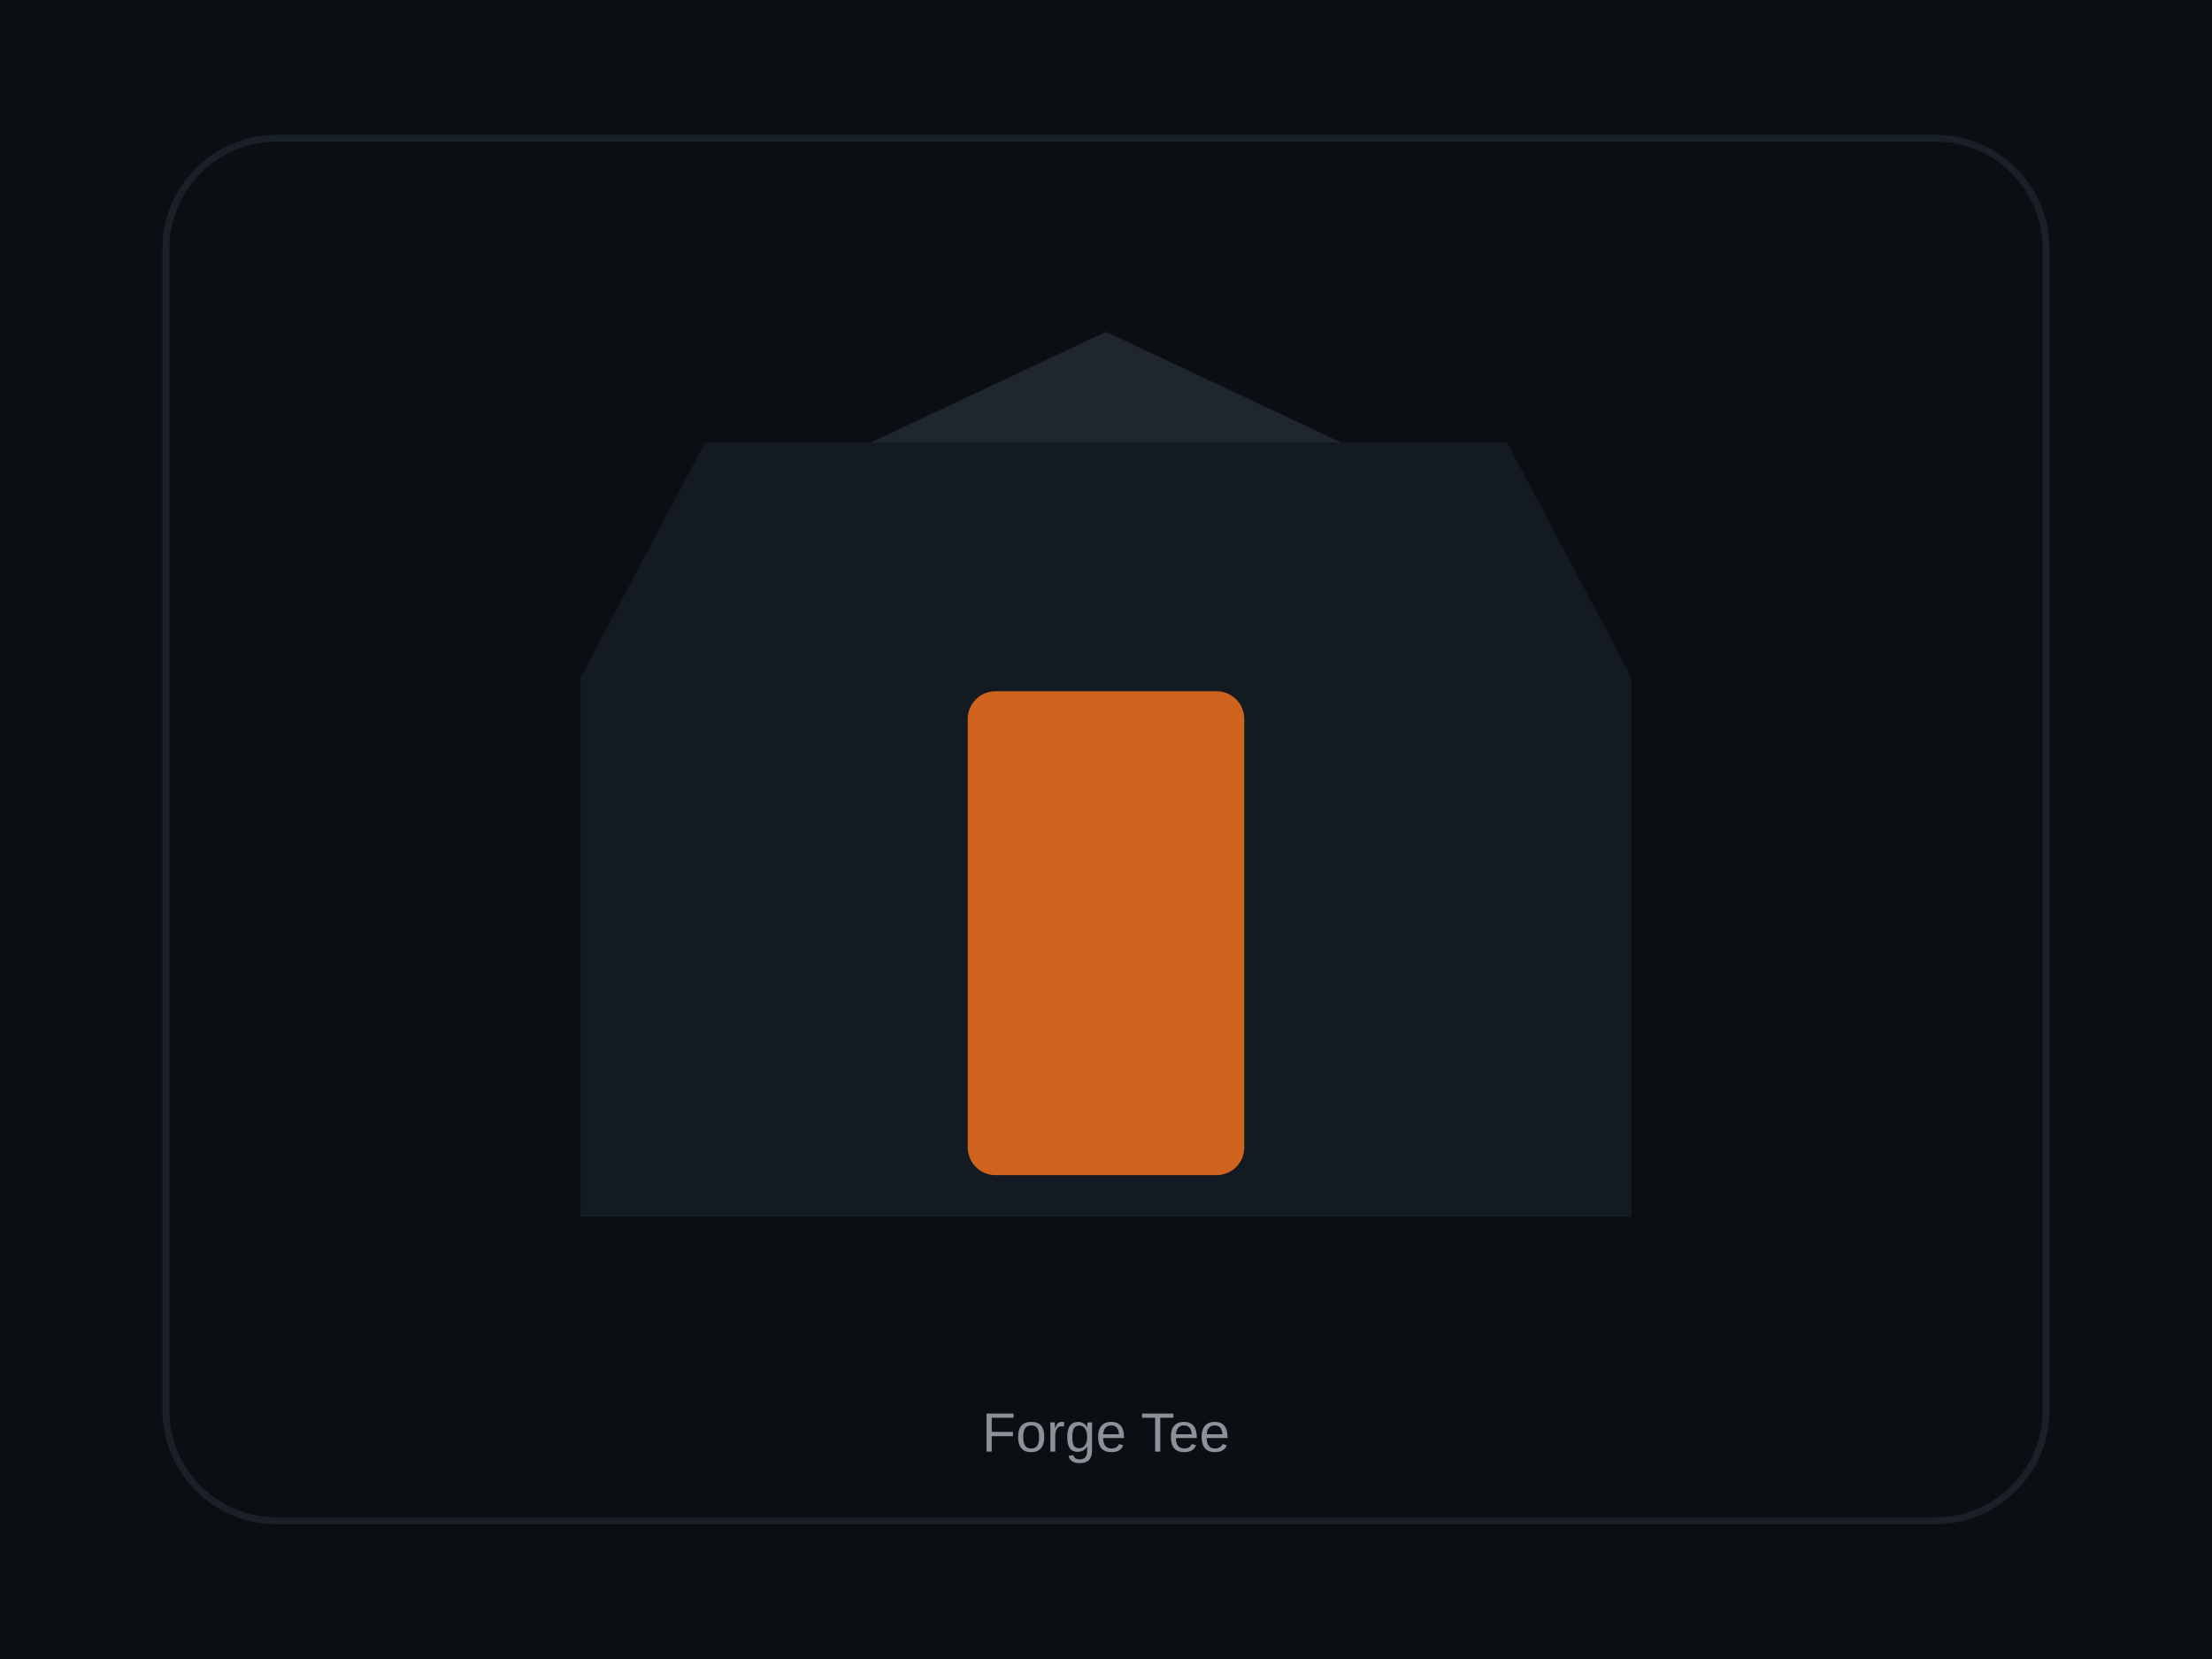
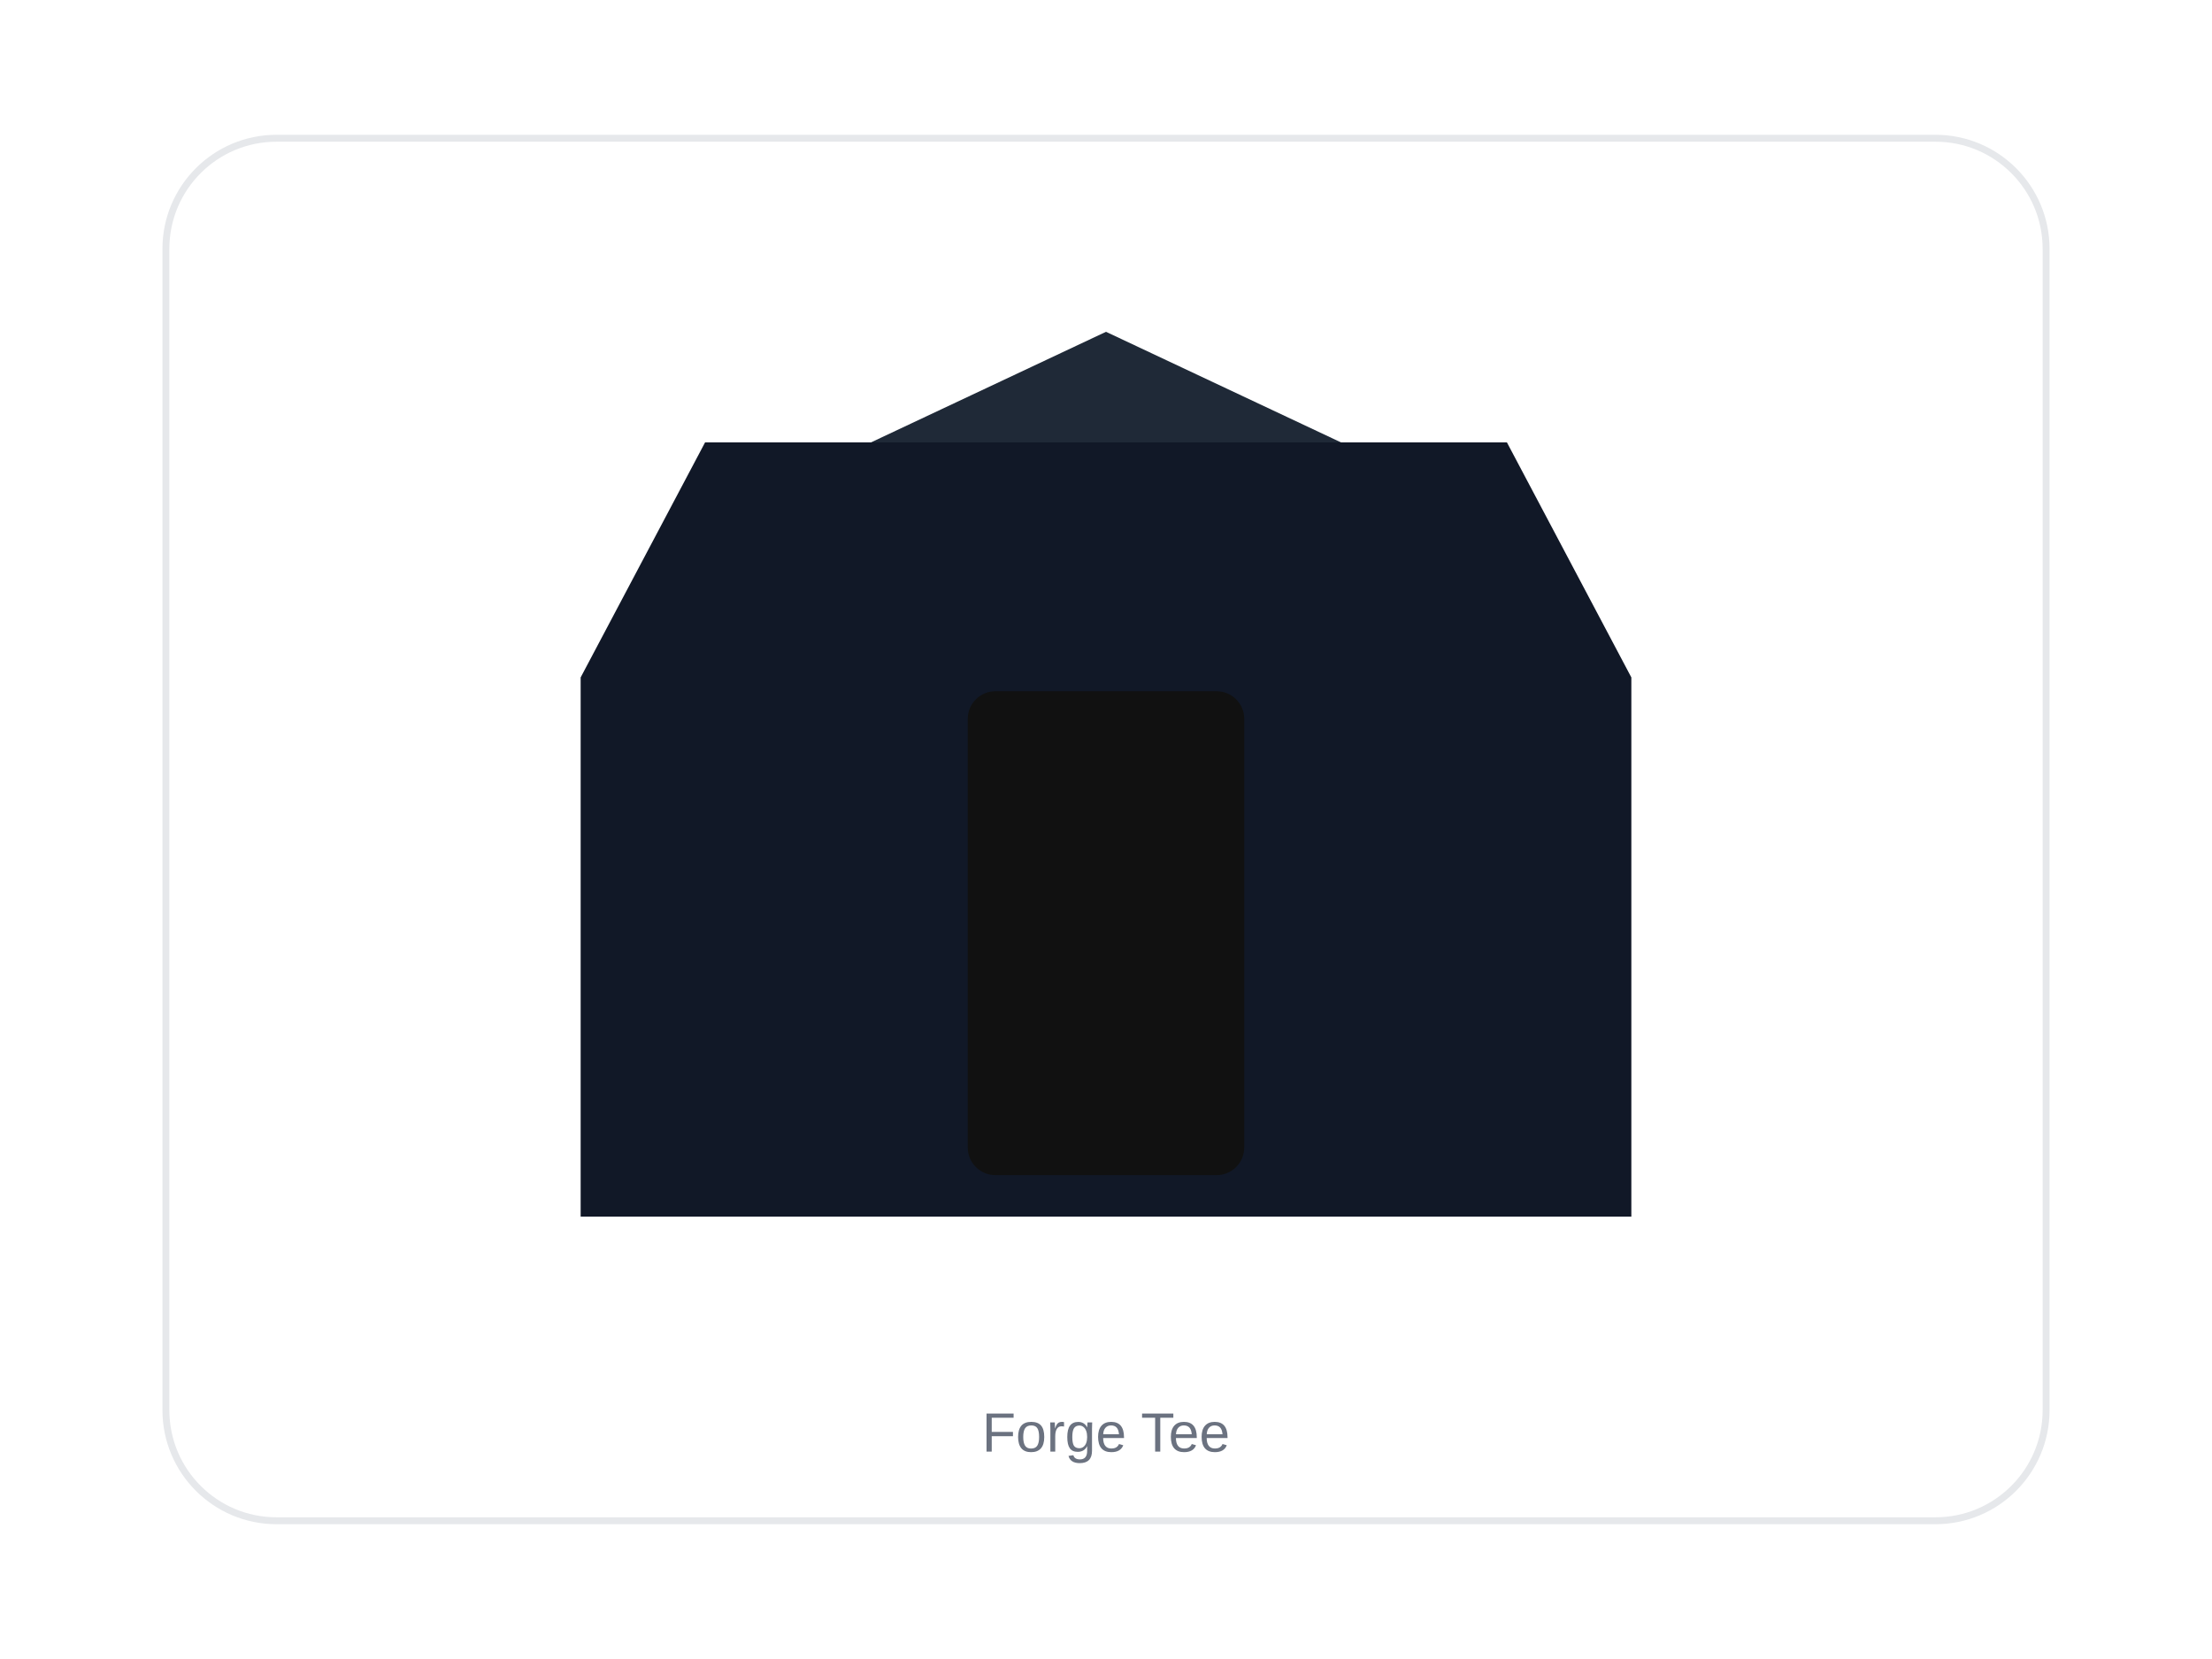
<svg xmlns="http://www.w3.org/2000/svg" width="640" height="480" viewBox="0 0 640 480" fill="none">
-   <rect width="640" height="480" fill="#0B0F14" />
-   <rect x="48" y="40" width="544" height="400" rx="32" stroke="#1A2027" stroke-width="2" />
-   <path d="M204 128H436L472 196V352H168V196L204 128Z" fill="#141A22" />
-   <path d="M252 128L320 96L388 128H252Z" fill="#1F2630" />
-   <rect x="280" y="200" width="80" height="140" rx="8" fill="#D0641F" />
-   <text x="320" y="420" fill="#8A9199" font-size="16" font-family="Arial" text-anchor="middle">Forge Tee</text>
+   <rect width="640" height="480" fill="#FFFFFF" />
+   <rect x="48" y="40" width="544" height="400" rx="32" stroke="#E6E8EB" stroke-width="2" />
+   <path d="M204 128H436L472 196V352H168V196L204 128Z" fill="#111827" />
+   <path d="M252 128L320 96L388 128H252Z" fill="#1F2937" />
+   <rect x="280" y="200" width="80" height="140" rx="8" fill="#111111" />
+   <text x="320" y="420" fill="#6B7280" font-size="16" font-family="Arial" text-anchor="middle">Forge Tee</text>
</svg>
